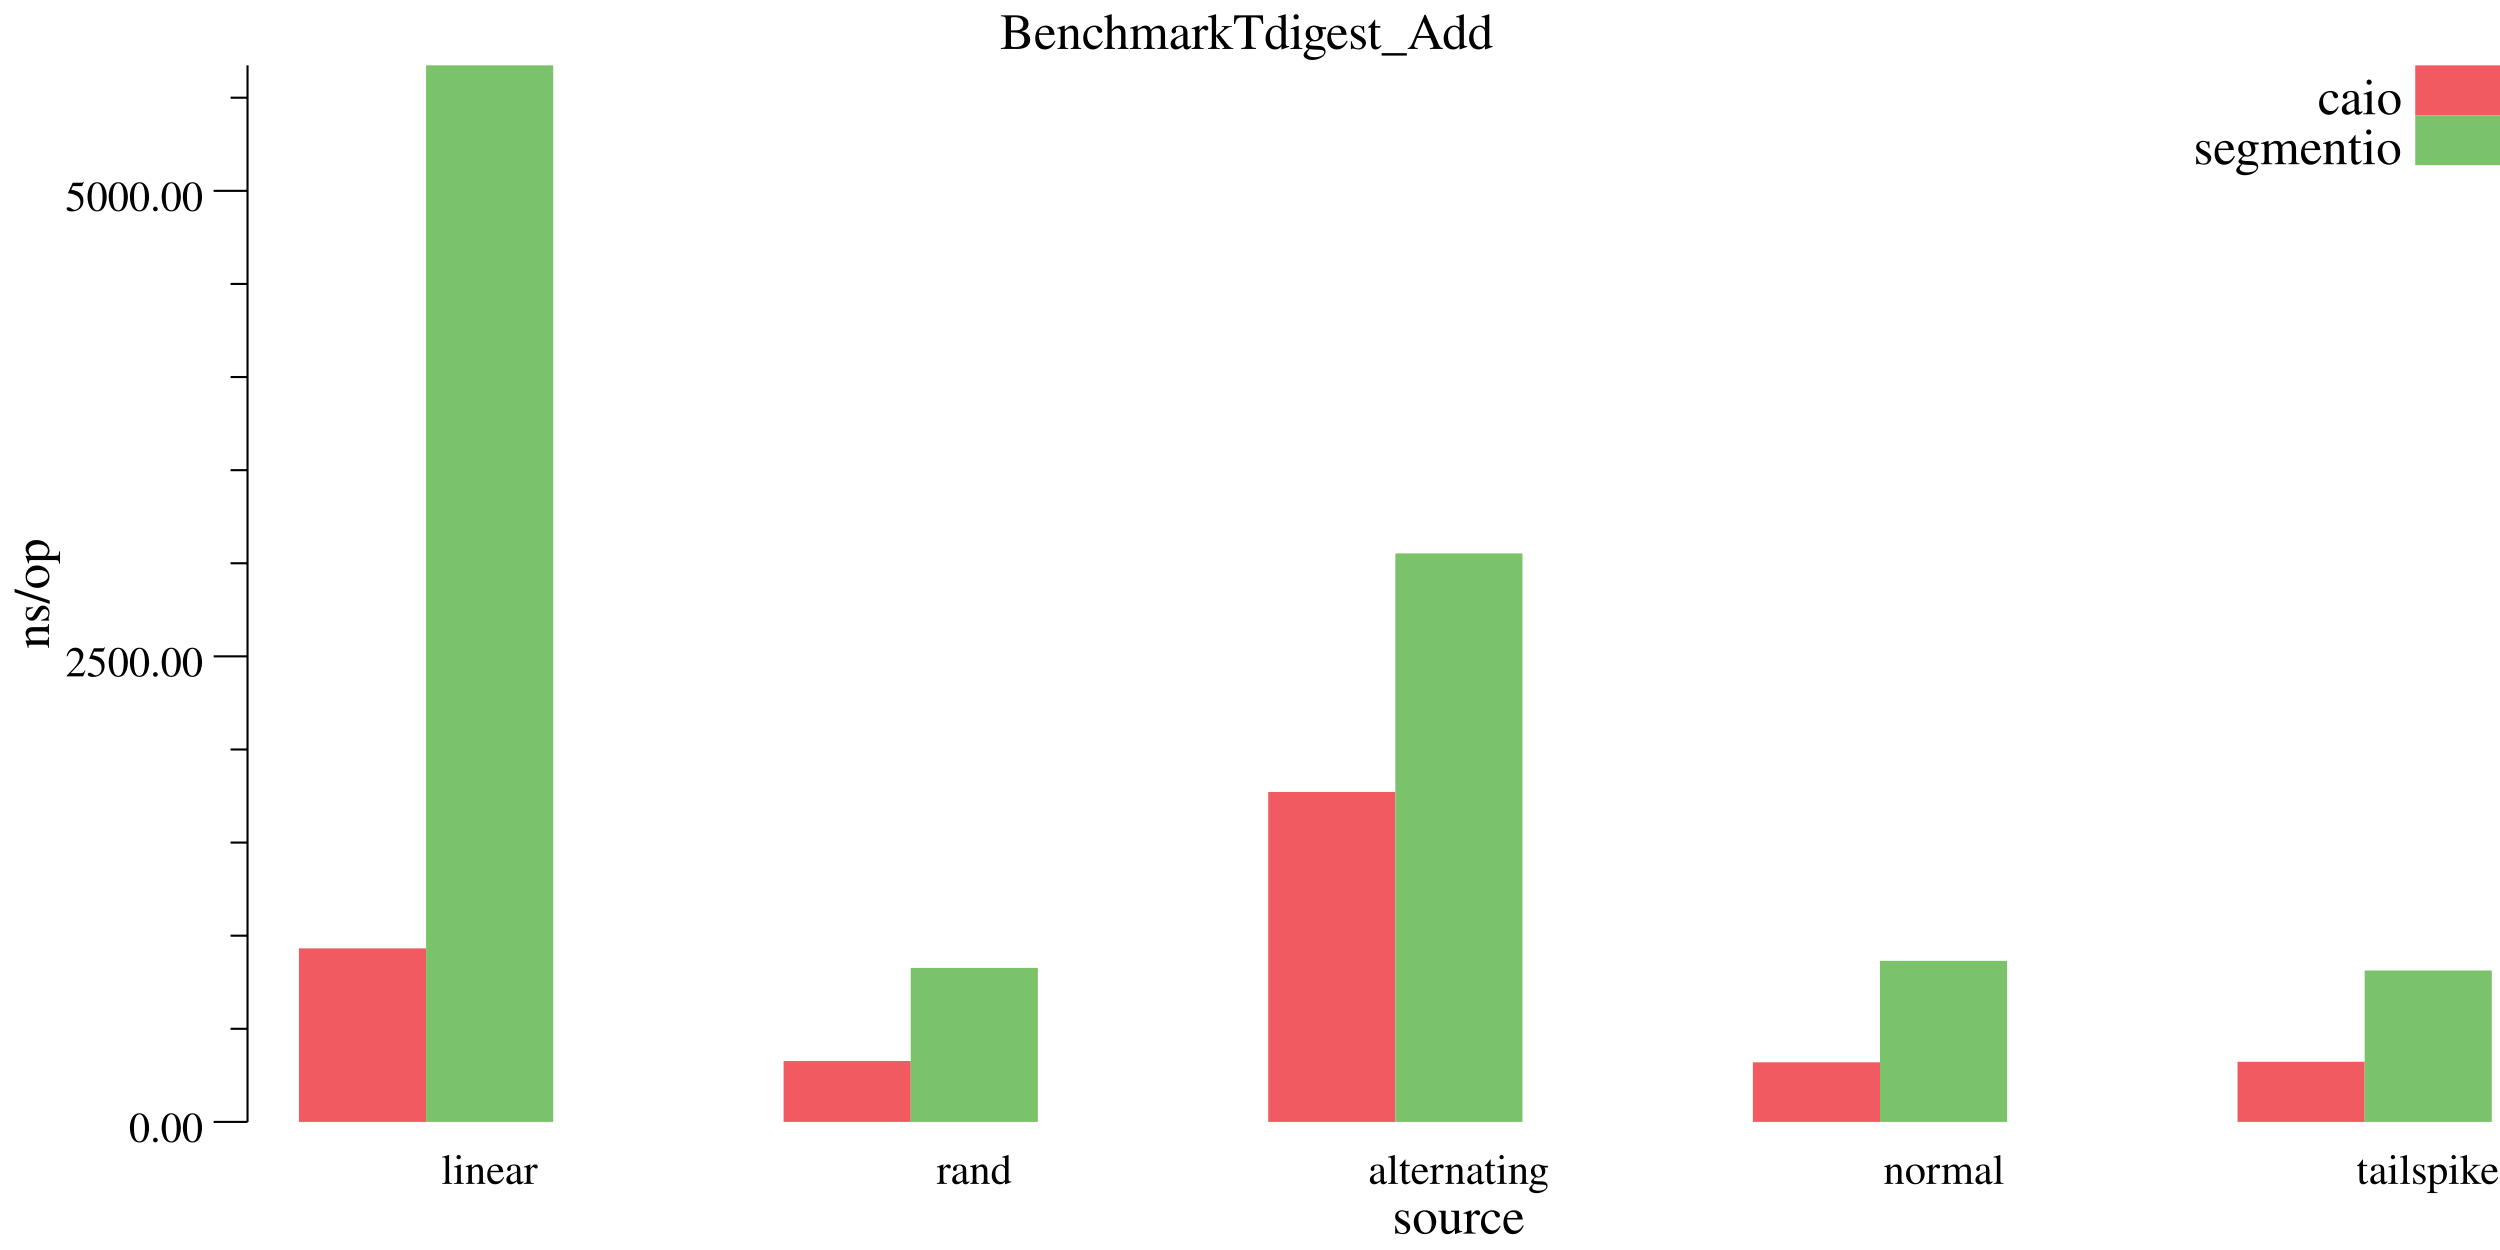
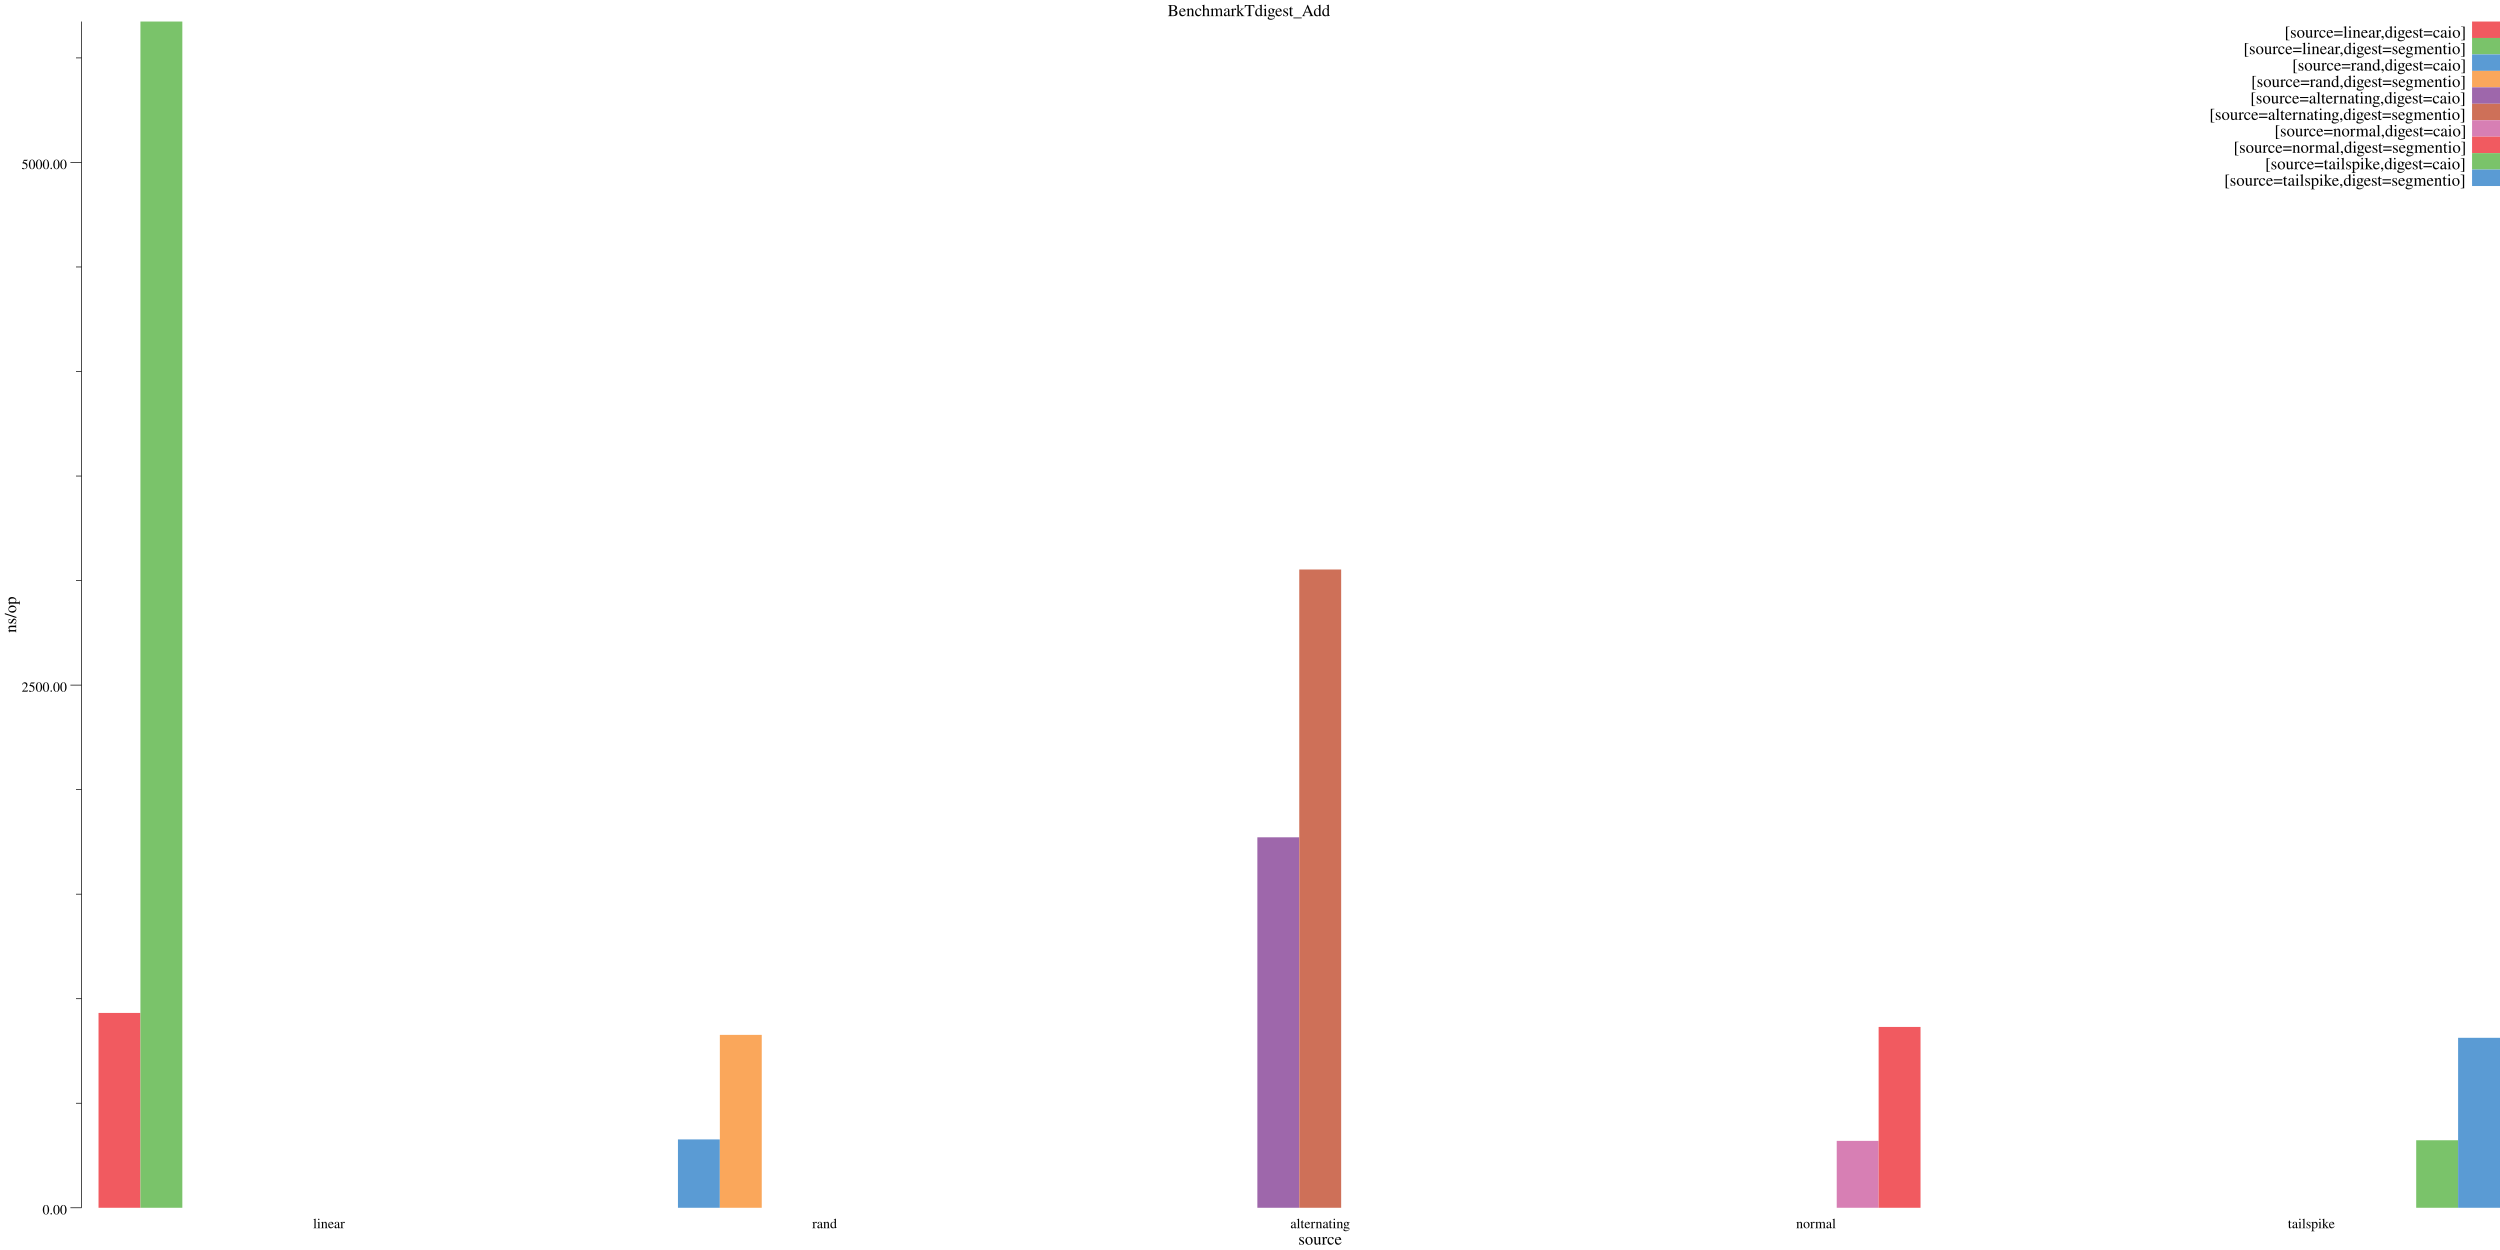
- <svg xmlns="http://www.w3.org/2000/svg" width="590pt" height="295pt" viewBox="0 0 590 295">
-   <g transform="scale(1, -1) translate(0, -295)">
-     <path d="M0,0L590,0L590,295L0,295Z" style="fill:#FFFFFF" />
-     <text x="236.01" y="-283.45" transform="scale(1, -1)" style="font-family:Times;font-weight:normal;font-style:normal;font-size:12px">BenchmarkTdigest_Add</text>
-     <text x="328.64" y="-3.861" transform="scale(1, -1)" style="font-family:Times;font-weight:normal;font-style:normal;font-size:12px">source</text>
-     <text x="104.17" y="-15.602" transform="scale(1, -1)" style="font-family:Times;font-weight:normal;font-style:normal;font-size:10px">linear</text>
-     <text x="221.04" y="-15.602" transform="scale(1, -1)" style="font-family:Times;font-weight:normal;font-style:normal;font-size:10px">rand</text>
-     <text x="322.92" y="-15.602" transform="scale(1, -1)" style="font-family:Times;font-weight:normal;font-style:normal;font-size:10px">alternating</text>
-     <text x="444.52" y="-15.602" transform="scale(1, -1)" style="font-family:Times;font-weight:normal;font-style:normal;font-size:10px">normal</text>
-     <text x="556.12" y="-15.602" transform="scale(1, -1)" style="font-family:Times;font-weight:normal;font-style:normal;font-size:10px">tailspike</text>
+ <svg xmlns="http://www.w3.org/2000/svg" width="1790pt" height="895pt" viewBox="0 0 1790 895">
+   <g transform="scale(1, -1) translate(0, -895)">
+     <path d="M0,0L1790,0L1790,895L0,895Z" style="fill:#FFFFFF" />
+     <text x="836.01" y="-883.45" transform="scale(1, -1)" style="font-family:Times;font-weight:normal;font-style:normal;font-size:12px">BenchmarkTdigest_Add</text>
+     <text x="929.61" y="-3.861" transform="scale(1, -1)" style="font-family:Times;font-weight:normal;font-style:normal;font-size:12px">source</text>
+     <text x="224.17" y="-15.602" transform="scale(1, -1)" style="font-family:Times;font-weight:normal;font-style:normal;font-size:10px">linear</text>
+     <text x="581.53" y="-15.602" transform="scale(1, -1)" style="font-family:Times;font-weight:normal;font-style:normal;font-size:10px">rand</text>
+     <text x="923.89" y="-15.602" transform="scale(1, -1)" style="font-family:Times;font-weight:normal;font-style:normal;font-size:10px">alternating</text>
+     <text x="1286" y="-15.602" transform="scale(1, -1)" style="font-family:Times;font-weight:normal;font-style:normal;font-size:10px">normal</text>
+     <text x="1638.1" y="-15.602" transform="scale(1, -1)" style="font-family:Times;font-weight:normal;font-style:normal;font-size:10px">tailspike</text>
    <g transform="rotate(90)">
-       <text x="141.91" y="11.555" transform="scale(1, -1)" style="font-family:Times;font-weight:normal;font-style:normal;font-size:12px">ns/op</text>
+       <text x="441.91" y="11.555" transform="scale(1, -1)" style="font-family:Times;font-weight:normal;font-style:normal;font-size:12px">ns/op</text>
    </g>
    <text x="30.416" y="-25.509" transform="scale(1, -1)" style="font-family:Times;font-weight:normal;font-style:normal;font-size:10px">0.00</text>
-     <text x="15.416" y="-135.38" transform="scale(1, -1)" style="font-family:Times;font-weight:normal;font-style:normal;font-size:10px">2500.00</text>
-     <text x="15.416" y="-245.24" transform="scale(1, -1)" style="font-family:Times;font-weight:normal;font-style:normal;font-size:10px">5000.00</text>
+     <text x="15.416" y="-399.74" transform="scale(1, -1)" style="font-family:Times;font-weight:normal;font-style:normal;font-size:10px">2500.00</text>
+     <text x="15.416" y="-773.97" transform="scale(1, -1)" style="font-family:Times;font-weight:normal;font-style:normal;font-size:10px">5000.00</text>
    <path d="M50.416,30.23L58.416,30.23" style="fill:none;stroke:#000000;stroke-width:0.5" />
-     <path d="M50.416,140.1L58.416,140.1" style="fill:none;stroke:#000000;stroke-width:0.5" />
-     <path d="M50.416,249.96L58.416,249.96" style="fill:none;stroke:#000000;stroke-width:0.5" />
-     <path d="M54.416,52.204L58.416,52.204" style="fill:none;stroke:#000000;stroke-width:0.5" />
-     <path d="M54.416,74.177L58.416,74.177" style="fill:none;stroke:#000000;stroke-width:0.5" />
-     <path d="M54.416,96.151L58.416,96.151" style="fill:none;stroke:#000000;stroke-width:0.5" />
-     <path d="M54.416,118.12L58.416,118.12" style="fill:none;stroke:#000000;stroke-width:0.5" />
-     <path d="M54.416,162.07L58.416,162.07" style="fill:none;stroke:#000000;stroke-width:0.5" />
-     <path d="M54.416,184.04L58.416,184.04" style="fill:none;stroke:#000000;stroke-width:0.5" />
-     <path d="M54.416,206.02L58.416,206.02" style="fill:none;stroke:#000000;stroke-width:0.5" />
-     <path d="M54.416,227.99L58.416,227.99" style="fill:none;stroke:#000000;stroke-width:0.5" />
-     <path d="M54.416,271.94L58.416,271.94" style="fill:none;stroke:#000000;stroke-width:0.5" />
-     <path d="M58.416,30.23L58.416,279.58" style="fill:none;stroke:#000000;stroke-width:0.5" />
-     <path d="M70.548,30.23L70.548,71.189L100.55,71.189L100.55,30.23Z" style="fill:#F15A60" />
-     <path d="M184.93,30.23L184.93,44.601L214.93,44.601L214.93,30.23Z" style="fill:#F15A60" />
-     <path d="M299.3,30.23L299.3,108.1L329.3,108.1L329.3,30.23Z" style="fill:#F15A60" />
-     <path d="M413.68,30.23L413.68,44.293L443.68,44.293L443.68,30.23Z" style="fill:#F15A60" />
-     <path d="M528.06,30.23L528.06,44.425L558.06,44.425L558.06,30.23Z" style="fill:#F15A60" />
-     <path d="M100.55,30.23L100.55,279.58L130.55,279.58L130.55,30.23Z" style="fill:#7AC36A" />
-     <path d="M214.93,30.23L214.93,66.574L244.93,66.574L244.93,30.23Z" style="fill:#7AC36A" />
-     <path d="M329.3,30.23L329.3,164.4L359.3,164.4L359.3,30.23Z" style="fill:#7AC36A" />
-     <path d="M443.68,30.23L443.68,68.244L473.68,68.244L473.68,30.23Z" style="fill:#7AC36A" />
-     <path d="M558.06,30.23L558.06,65.959L588.06,65.959L588.06,30.23Z" style="fill:#7AC36A" />
-     <path d="M570,267.81L570,279.58L590,279.58L590,267.81Z" style="fill:#F15A60" />
-     <text x="547.01" y="-268.03" transform="scale(1, -1)" style="font-family:Times;font-weight:normal;font-style:normal;font-size:12px">caio</text>
-     <path d="M570,256.03L570,267.81L590,267.81L590,256.03Z" style="fill:#7AC36A" />
-     <text x="517.68" y="-256.25" transform="scale(1, -1)" style="font-family:Times;font-weight:normal;font-style:normal;font-size:12px">segmentio</text>
+     <path d="M50.416,404.46L58.416,404.46" style="fill:none;stroke:#000000;stroke-width:0.5" />
+     <path d="M50.416,778.69L58.416,778.69" style="fill:none;stroke:#000000;stroke-width:0.5" />
+     <path d="M54.416,105.08L58.416,105.08" style="fill:none;stroke:#000000;stroke-width:0.5" />
+     <path d="M54.416,179.92L58.416,179.92" style="fill:none;stroke:#000000;stroke-width:0.5" />
+     <path d="M54.416,254.77L58.416,254.77" style="fill:none;stroke:#000000;stroke-width:0.5" />
+     <path d="M54.416,329.61L58.416,329.61" style="fill:none;stroke:#000000;stroke-width:0.5" />
+     <path d="M54.416,479.31L58.416,479.31" style="fill:none;stroke:#000000;stroke-width:0.5" />
+     <path d="M54.416,554.15L58.416,554.15" style="fill:none;stroke:#000000;stroke-width:0.5" />
+     <path d="M54.416,629L58.416,629" style="fill:none;stroke:#000000;stroke-width:0.5" />
+     <path d="M54.416,703.85L58.416,703.85" style="fill:none;stroke:#000000;stroke-width:0.5" />
+     <path d="M54.416,853.54L58.416,853.54" style="fill:none;stroke:#000000;stroke-width:0.5" />
+     <path d="M58.416,30.23L58.416,879.58" style="fill:none;stroke:#000000;stroke-width:0.5" />
+     <path d="M70.548,30.23L70.548,169.74L100.55,169.74L100.55,30.23Z" style="fill:#F15A60" />
+     <path d="M425.41,30.23L425.41,30.23L455.41,30.23L455.41,30.23Z" style="fill:#F15A60" />
+     <path d="M780.27,30.23L780.27,30.23L810.27,30.23L810.27,30.23Z" style="fill:#F15A60" />
+     <path d="M1135.1,30.23L1135.1,30.23L1165.1,30.23L1165.1,30.23Z" style="fill:#F15A60" />
+     <path d="M1490,30.23L1490,30.23L1520,30.23L1520,30.23Z" style="fill:#F15A60" />
+     <path d="M100.55,30.23L100.55,879.58L130.55,879.58L130.55,30.23Z" style="fill:#7AC36A" />
+     <path d="M455.41,30.23L455.41,30.23L485.41,30.23L485.41,30.23Z" style="fill:#7AC36A" />
+     <path d="M810.27,30.23L810.27,30.23L840.27,30.23L840.27,30.23Z" style="fill:#7AC36A" />
+     <path d="M1165.1,30.23L1165.1,30.23L1195.1,30.23L1195.1,30.23Z" style="fill:#7AC36A" />
+     <path d="M1520,30.23L1520,30.23L1550,30.23L1550,30.23Z" style="fill:#7AC36A" />
+     <path d="M130.55,30.23L130.55,30.23L160.55,30.23L160.55,30.23Z" style="fill:#5A9BD4" />
+     <path d="M485.41,30.23L485.41,79.18L515.41,79.18L515.41,30.23Z" style="fill:#5A9BD4" />
+     <path d="M840.27,30.23L840.27,30.23L870.27,30.23L870.27,30.23Z" style="fill:#5A9BD4" />
+     <path d="M1195.1,30.23L1195.1,30.23L1225.1,30.23L1225.1,30.23Z" style="fill:#5A9BD4" />
+     <path d="M1550,30.23L1550,30.23L1580,30.23L1580,30.23Z" style="fill:#5A9BD4" />
+     <path d="M160.55,30.23L160.55,30.23L190.55,30.23L190.55,30.23Z" style="fill:#FAA75B" />
+     <path d="M515.41,30.23L515.41,154.03L545.41,154.03L545.41,30.23Z" style="fill:#FAA75B" />
+     <path d="M870.27,30.23L870.27,30.23L900.27,30.23L900.27,30.23Z" style="fill:#FAA75B" />
+     <path d="M1225.1,30.23L1225.1,30.23L1255.1,30.23L1255.1,30.23Z" style="fill:#FAA75B" />
+     <path d="M1580,30.23L1580,30.23L1610,30.23L1610,30.23Z" style="fill:#FAA75B" />
+     <path d="M190.55,30.23L190.55,30.23L220.55,30.23L220.55,30.23Z" style="fill:#9E67AB" />
+     <path d="M545.41,30.23L545.41,30.23L575.41,30.23L575.41,30.23Z" style="fill:#9E67AB" />
+     <path d="M900.27,30.23L900.27,295.49L930.27,295.49L930.27,30.23Z" style="fill:#9E67AB" />
+     <path d="M1255.1,30.23L1255.1,30.23L1285.1,30.23L1285.1,30.23Z" style="fill:#9E67AB" />
+     <path d="M1610,30.23L1610,30.23L1640,30.23L1640,30.23Z" style="fill:#9E67AB" />
+     <path d="M220.55,30.23L220.55,30.23L250.55,30.23L250.55,30.23Z" style="fill:#CE7058" />
+     <path d="M575.41,30.23L575.41,30.23L605.41,30.23L605.41,30.23Z" style="fill:#CE7058" />
+     <path d="M930.27,30.23L930.27,487.24L960.27,487.24L960.27,30.23Z" style="fill:#CE7058" />
+     <path d="M1285.1,30.23L1285.1,30.23L1315.1,30.23L1315.1,30.23Z" style="fill:#CE7058" />
+     <path d="M1640,30.23L1640,30.23L1670,30.23L1670,30.23Z" style="fill:#CE7058" />
+     <path d="M250.55,30.23L250.55,30.23L280.55,30.23L280.55,30.23Z" style="fill:#D77FB4" />
+     <path d="M605.41,30.23L605.41,30.23L635.41,30.23L635.41,30.23Z" style="fill:#D77FB4" />
+     <path d="M960.27,30.23L960.27,30.23L990.27,30.23L990.27,30.23Z" style="fill:#D77FB4" />
+     <path d="M1315.1,30.23L1315.1,78.132L1345.1,78.132L1345.1,30.23Z" style="fill:#D77FB4" />
+     <path d="M1670,30.23L1670,30.23L1700,30.23L1700,30.23Z" style="fill:#D77FB4" />
+     <path d="M280.55,30.23L280.55,30.23L310.55,30.23L310.55,30.23Z" style="fill:#F15A60" />
+     <path d="M635.41,30.23L635.41,30.23L665.41,30.23L665.41,30.23Z" style="fill:#F15A60" />
+     <path d="M990.27,30.23L990.27,30.23L1020.3,30.23L1020.3,30.23Z" style="fill:#F15A60" />
+     <path d="M1345.1,30.23L1345.1,159.71L1375.1,159.71L1375.1,30.23Z" style="fill:#F15A60" />
+     <path d="M1700,30.23L1700,30.23L1730,30.23L1730,30.23Z" style="fill:#F15A60" />
+     <path d="M310.55,30.23L310.55,30.23L340.55,30.23L340.55,30.23Z" style="fill:#7AC36A" />
+     <path d="M665.41,30.23L665.41,30.23L695.41,30.23L695.41,30.23Z" style="fill:#7AC36A" />
+     <path d="M1020.3,30.23L1020.3,30.23L1050.3,30.23L1050.3,30.23Z" style="fill:#7AC36A" />
+     <path d="M1375.1,30.23L1375.1,30.23L1405.1,30.23L1405.1,30.23Z" style="fill:#7AC36A" />
+     <path d="M1730,30.23L1730,78.581L1760,78.581L1760,30.23Z" style="fill:#7AC36A" />
+     <path d="M340.55,30.23L340.55,30.23L370.55,30.23L370.55,30.23Z" style="fill:#5A9BD4" />
+     <path d="M695.41,30.23L695.41,30.23L725.41,30.23L725.41,30.23Z" style="fill:#5A9BD4" />
+     <path d="M1050.3,30.23L1050.3,30.23L1080.3,30.23L1080.3,30.23Z" style="fill:#5A9BD4" />
+     <path d="M1405.1,30.23L1405.1,30.23L1435.1,30.23L1435.1,30.23Z" style="fill:#5A9BD4" />
+     <path d="M1760,30.23L1760,151.93L1790,151.93L1790,30.23Z" style="fill:#5A9BD4" />
+     <path d="M1770,867.81L1770,879.58L1790,879.58L1790,867.81Z" style="fill:#F15A60" />
+     <text x="1635.7" y="-868.03" transform="scale(1, -1)" style="font-family:Times;font-weight:normal;font-style:normal;font-size:12px">[source=linear,digest=caio]</text>
+     <path d="M1770,856.03L1770,867.81L1790,867.81L1790,856.03Z" style="fill:#7AC36A" />
+     <text x="1606.3" y="-856.25" transform="scale(1, -1)" style="font-family:Times;font-weight:normal;font-style:normal;font-size:12px">[source=linear,digest=segmentio]</text>
+     <path d="M1770,844.25L1770,856.03L1790,856.03L1790,844.25Z" style="fill:#5A9BD4" />
+     <text x="1641.2" y="-844.47" transform="scale(1, -1)" style="font-family:Times;font-weight:normal;font-style:normal;font-size:12px">[source=rand,digest=caio]</text>
+     <path d="M1770,832.47L1770,844.25L1790,844.25L1790,832.47Z" style="fill:#FAA75B" />
+     <text x="1611.8" y="-832.7" transform="scale(1, -1)" style="font-family:Times;font-weight:normal;font-style:normal;font-size:12px">[source=rand,digest=segmentio]</text>
+     <path d="M1770,820.7L1770,832.47L1790,832.47L1790,820.7Z" style="fill:#9E67AB" />
+     <text x="1611.2" y="-820.92" transform="scale(1, -1)" style="font-family:Times;font-weight:normal;font-style:normal;font-size:12px">[source=alternating,digest=caio]</text>
+     <path d="M1770,808.92L1770,820.7L1790,820.7L1790,808.92Z" style="fill:#CE7058" />
+     <text x="1581.9" y="-809.14" transform="scale(1, -1)" style="font-family:Times;font-weight:normal;font-style:normal;font-size:12px">[source=alternating,digest=segmentio]</text>
+     <path d="M1770,797.14L1770,808.92L1790,808.92L1790,797.14Z" style="fill:#D77FB4" />
+     <text x="1628.5" y="-797.37" transform="scale(1, -1)" style="font-family:Times;font-weight:normal;font-style:normal;font-size:12px">[source=normal,digest=caio]</text>
+     <path d="M1770,785.37L1770,797.14L1790,797.14L1790,785.37Z" style="fill:#F15A60" />
+     <text x="1599.2" y="-785.59" transform="scale(1, -1)" style="font-family:Times;font-weight:normal;font-style:normal;font-size:12px">[source=normal,digest=segmentio]</text>
+     <path d="M1770,773.59L1770,785.37L1790,785.37L1790,773.59Z" style="fill:#7AC36A" />
+     <text x="1621.8" y="-773.81" transform="scale(1, -1)" style="font-family:Times;font-weight:normal;font-style:normal;font-size:12px">[source=tailspike,digest=caio]</text>
+     <path d="M1770,761.81L1770,773.59L1790,773.59L1790,761.81Z" style="fill:#5A9BD4" />
+     <text x="1592.5" y="-762.03" transform="scale(1, -1)" style="font-family:Times;font-weight:normal;font-style:normal;font-size:12px">[source=tailspike,digest=segmentio]</text>
  </g>
</svg>
